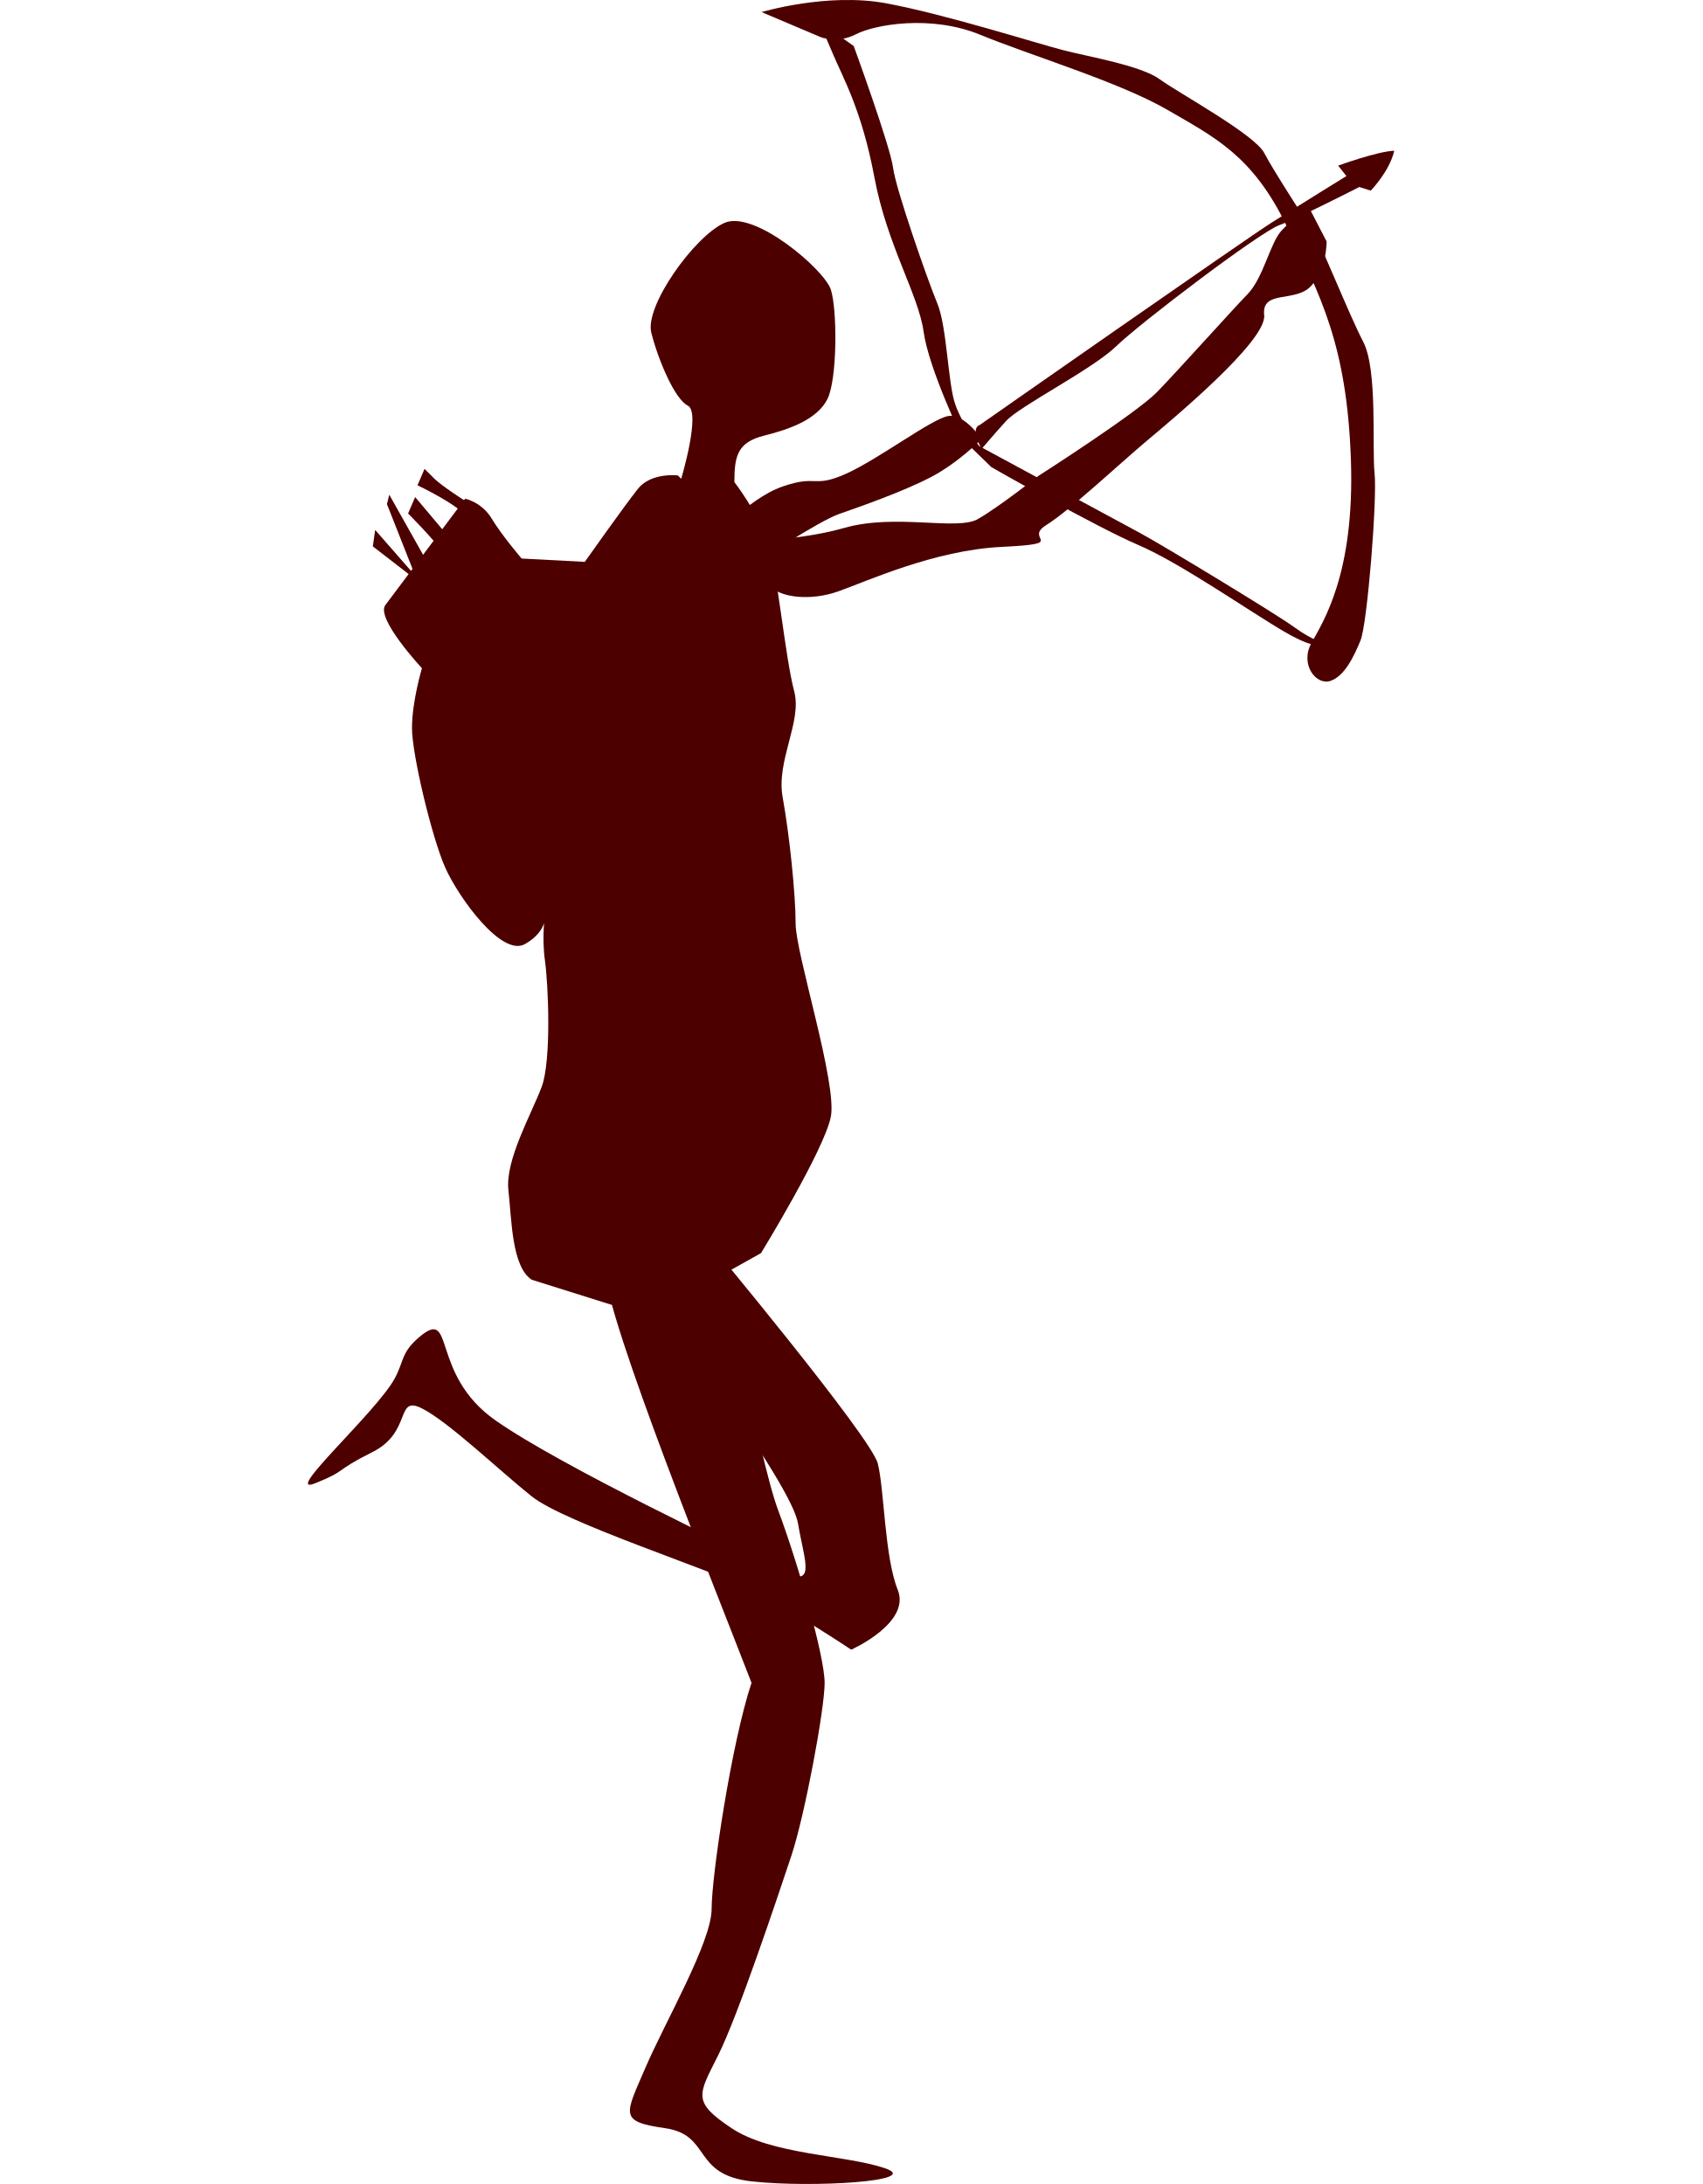
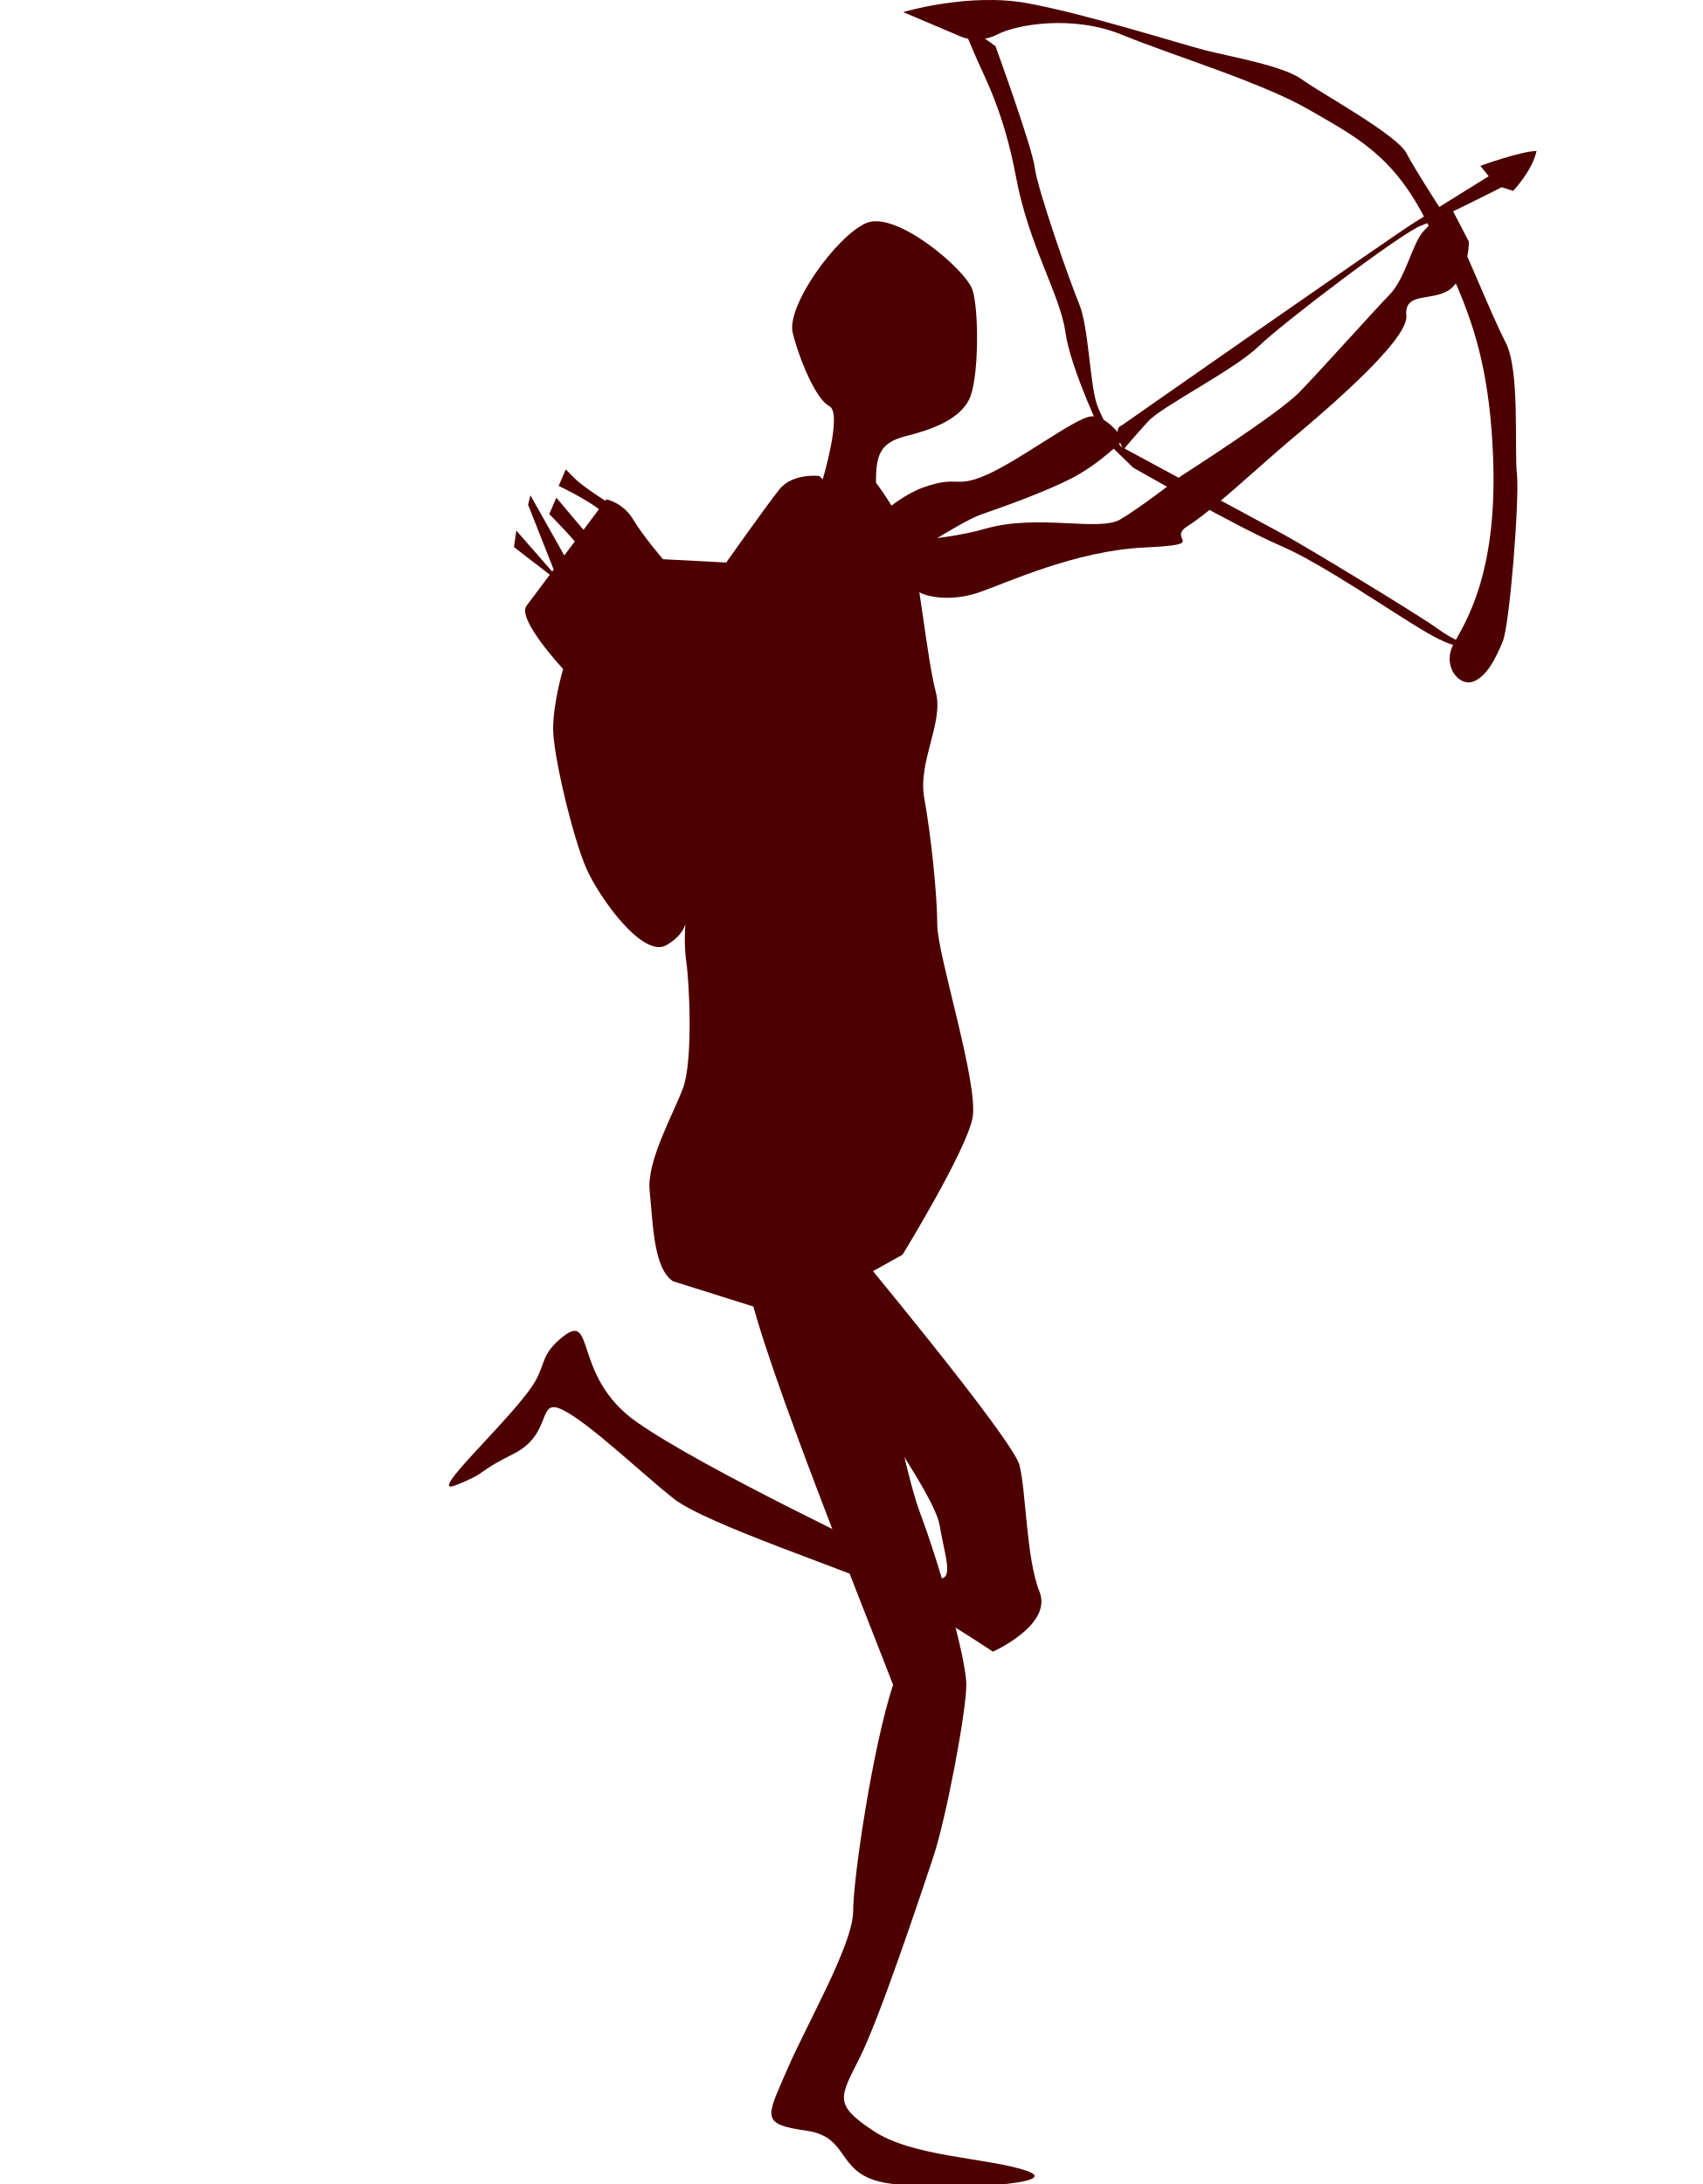
- <svg xmlns="http://www.w3.org/2000/svg" width="62.27mm" height="79.912mm" viewBox="0 0 62.27 79.912" version="1.1" id="svg1">
-   <g transform="translate(11.26566,0) scale(0.9414757)">
-     <defs id="defs1" />
-     <path style="fill:#4d0000;fill-opacity:1;stroke:none;stroke-width:6;stroke-linecap:square;paint-order:markers stroke fill" d="m 16.569,18.737 c 0,-1.033 0.129,-1.55 1.162,-1.808 1.033,-0.258 2.067,-0.646 2.454,-1.421 0.387,-0.775 0.387,-3.487 0.129,-4.262 -0.258,-0.775 -2.971,-3.1 -4.133,-2.583 -1.162,0.517 -3.1,3.229 -2.841,4.262 0.258,1.033 0.904,2.583 1.421,2.841 0.517,0.258 -0.258,2.841 -0.258,2.841 l -0.129,-0.129 c 0,0 -1.033,-0.129 -1.55,0.517 -0.517,0.646 -2.067,2.841 -2.067,2.841 l -2.454,-0.129 c 0,0 -0.775,-0.904 -1.162,-1.55 -0.387,-0.646 -1.033,-0.775 -1.033,-0.775 0,0 -2.712,3.616 -3.1,4.133 -0.387,0.517 1.421,2.454 1.421,2.454 0,0 -0.387,1.292 -0.387,2.325 0,1.033 0.775,4.262 1.292,5.425 0.517,1.162 2.196,3.487 3.1,2.971 0.904,-0.517 0.775,-1.162 0.775,-1.162 0,0 -0.129,0.904 0,1.808 0.129,0.904 0.258,3.875 -0.129,4.908 -0.387,1.033 -1.421,2.841 -1.292,4.004 0.129,1.162 0.129,2.971 0.904,3.487 l 4.521,1.421 4.391,-2.454 c 0,0 2.454,-4.004 2.712,-5.295 0.258,-1.292 -1.367,-6.347 -1.367,-7.51 0,-1.162 -0.245,-3.491 -0.504,-4.912 -0.258,-1.421 0.76,-2.934 0.45,-4.111 -0.365,-1.388 -0.646,-4.65 -1.033,-5.812 -0.387,-1.162 -1.292,-2.325 -1.292,-2.325 z" id="path1-6-6" />
-     <path style="fill:#4d0000;fill-opacity:1;stroke:none;stroke-width:6;stroke-linecap:square;paint-order:markers stroke fill" d="m 16.182,21.042 c 0,0 2.65,0.054 4.651,-0.523 2.001,-0.576 4.386,0.121 5.201,-0.348 0.815,-0.468 2.351,-1.677 2.351,-1.677 0,0 3.802,-2.429 4.612,-3.262 0.81,-0.834 2.878,-3.146 3.508,-3.795 0.63,-0.648 0.885,-2.022 1.335,-2.485 0.45,-0.463 0.99,-1.019 0.99,-1.019 l 0.751,1.451 c 0,0 0.016,1.096 -0.615,1.744 -0.63,0.648 -1.916,0.118 -1.811,1.122 0.106,1.003 -3.596,4.07 -4.589,4.906 -0.993,0.836 -2.976,2.691 -3.881,3.252 -0.905,0.561 0.924,0.718 -1.723,0.846 -2.647,0.129 -5.278,1.353 -6.369,1.734 -1.091,0.381 -2.189,0.214 -2.56,-0.146 -0.37,-0.36 -1.852,-1.801 -1.852,-1.801 z" id="path2-2-5" />
-     <path style="fill:#4d0000;fill-opacity:1;stroke:none;stroke-width:6;stroke-linecap:square;paint-order:markers stroke fill" d="m 15.634,21.05 c 0,0 1.438,-1.664 2.801,-2.14 1.363,-0.476 1.188,0.075 2.459,-0.492 1.271,-0.566 3.349,-2.148 3.987,-2.249 0.638,-0.1 1.291,0.895 1.291,0.895 0,0 -0.9,0.926 -1.988,1.49 -1.088,0.563 -2.724,1.135 -3.542,1.42 -0.818,0.286 -3.352,1.966 -3.352,1.966 z" id="path3-8-3" />
-     <path style="fill:#4d0000;fill-opacity:1;stroke:none;stroke-width:6;stroke-linecap:square;paint-order:markers stroke fill" d="m 17.626,0.47 c 0,0 2.547,-0.767 4.836,-0.343 2.289,0.424 5.868,1.561 6.876,1.821 1.008,0.26 3.023,0.597 3.761,1.134 0.738,0.538 3.684,2.14 4.059,2.865 0.376,0.725 1.683,2.716 1.963,3.169 0.28,0.453 1.322,3.087 1.886,4.175 0.563,1.088 0.332,4.105 0.438,5.109 0.106,1.003 -0.282,5.85 -0.547,6.493 -0.265,0.643 -0.62,1.379 -1.165,1.569 -0.545,0.19 -1.196,-0.622 -0.751,-1.451 0.445,-0.828 1.698,-2.673 1.543,-7.146 C 40.369,13.392 39.338,11.489 38.02,8.767 36.703,6.046 35.232,5.336 33.39,4.266 31.548,3.196 28.062,2.149 26.133,1.355 24.204,0.56 22.017,0.956 21.292,1.332 20.566,1.708 19.923,1.443 19.923,1.443 Z" id="path4-1-3" />
-     <path style="fill:#4d0000;fill-opacity:1;stroke:none;stroke-width:6;stroke-linecap:square;paint-order:markers stroke fill" d="m 21.207,1.79 c 0,0 1.425,3.907 1.528,4.728 0.103,0.821 1.341,4.365 1.719,5.273 0.378,0.908 0.409,3.1 0.695,3.918 0.286,0.818 0.937,1.631 0.937,1.631 0,0 5.431,2.937 6.259,3.382 0.828,0.445 5.25,3.122 5.989,3.66 0.738,0.538 1.196,0.622 1.196,0.622 0,0 -0.177,0.368 -1.559,-0.435 -1.381,-0.802 -4.057,-2.683 -5.711,-3.39 -1.654,-0.707 -5.706,-3.025 -5.706,-3.025 l -1.111,-1.08 c 0,0 -1.317,-2.721 -1.521,-4.18 C 23.719,11.436 22.504,9.535 22.01,6.893 21.516,4.251 20.767,2.983 20.389,2.075 20.011,1.167 19.823,0.804 19.823,0.804 Z" id="path5-7-5" />
-     <path style="fill:#4d0000;fill-opacity:1;stroke:none;stroke-width:6;stroke-linecap:square;paint-order:markers stroke fill" d="m 26.099,16.519 c 0,0 10.391,-7.269 11.381,-7.891 0.99,-0.622 2.87,-1.786 2.87,-1.786 L 40.029,6.437 c 0,0 1.535,-0.56 2.18,-0.578 -0.184,0.806 -0.913,1.55 -0.913,1.55 L 40.853,7.267 c 0,0 -2.344,1.203 -3.111,1.483 -0.767,0.28 -5.398,3.795 -6.329,4.7 -0.931,0.905 -3.759,2.328 -4.286,2.911 -0.526,0.583 -0.951,1.086 -0.951,1.086 0,0 -0.462,-0.788 -0.078,-0.928 z" id="path6-2-4" />
-     <path style="fill:#4d0000;fill-opacity:1;stroke:none;stroke-width:6;stroke-linecap:square;paint-order:markers stroke fill" d="m 6.448,19.683 c 0,0 -1.187,-0.731 -1.553,-1.096 -0.365,-0.365 -0.365,-0.365 -0.365,-0.365 l -0.274,0.639 c 0,0 1.735,0.822 1.918,1.279 0.183,0.457 0.274,-0.457 0.274,-0.457 z" id="path7-7-3" />
-     <path style="fill:#4d0000;fill-opacity:1;stroke:none;stroke-width:6;stroke-linecap:square;paint-order:markers stroke fill" d="m 5.626,21.053 -1.461,-1.735 -0.274,0.639 c 0,0 1.096,1.096 1.37,1.553 0.274,0.457 0.365,-0.457 0.365,-0.457 z" id="path8-6-3" />
-     <path style="fill:#4d0000;fill-opacity:1;stroke:none;stroke-width:6;stroke-linecap:square;paint-order:markers stroke fill" d="m 4.804,22.149 -1.644,-2.922 -0.091,0.365 1.37,3.47 z" id="path9-5-4" />
-     <path style="fill:#4d0000;fill-opacity:1;stroke:none;stroke-width:6;stroke-linecap:square;paint-order:markers stroke fill" d="m 4.53,22.788 -1.918,-2.192 -0.091,0.639 z" id="path10-2-2" />
-     <path style="fill:#4d0000;fill-opacity:1;stroke:none;stroke-width:1;stroke-linecap:square;stroke-dasharray:none;stroke-opacity:1;paint-order:markers stroke fill" d="m 15.943,48.097 c 0,0 1.55,8.524 2.325,10.591 0.775,2.067 1.808,5.683 1.808,6.716 0,1.033 -0.775,5.166 -1.292,6.716 -0.517,1.55 -2.067,6.2 -2.841,7.749 -0.775,1.55 -1.033,1.808 0.517,2.841 1.55,1.033 4.391,1.033 5.941,1.55 1.55,0.517 -2.841,0.775 -5.166,0.517 -2.325,-0.258 -1.55,-1.808 -3.358,-2.067 -1.808,-0.258 -1.55,-0.517 -0.775,-2.325 0.775,-1.808 2.583,-4.908 2.583,-6.2 0,-1.292 0.775,-6.458 1.55,-8.783 -1.292,-3.358 -5.683,-14.207 -5.683,-16.016 0,-1.808 2.067,1.55 2.325,0.517 0.258,-1.033 2.067,-1.808 2.067,-1.808 z" id="path15" />
-     <path style="fill:#4d0000;fill-opacity:1;stroke:none;stroke-width:1;stroke-linecap:square;stroke-dasharray:none;stroke-opacity:1;paint-order:markers stroke fill" d="m 15.426,48.097 c 0,0 6.458,7.749 6.716,8.783 0.258,1.033 0.258,3.616 0.775,4.908 0.517,1.292 -1.808,2.325 -1.808,2.325 0,0 -2.325,-1.55 -3.875,-2.325 -1.55,-0.775 -7.251,-2.602 -8.543,-3.635 -1.292,-1.033 -3.238,-2.904 -4.271,-3.421 -1.033,-0.517 -0.363,0.926 -1.913,1.701 -1.55,0.775 -0.942,0.699 -2.234,1.216 -1.292,0.517 2.36,-2.742 3.089,-4.06 0.378,-0.684 0.243,-1.01 0.955,-1.617 1.43,-1.221 0.391,1.425 2.974,3.233 2.583,1.808 9.425,5.033 10.975,5.808 1.55,0.775 1.033,-0.258 0.775,-1.808 -0.258,-1.55 -5.166,-8.008 -5.941,-9.558 -0.775,-1.55 2.325,-1.55 2.325,-1.55 z" id="path16" />
-   </g>
+ <svg xmlns="http://www.w3.org/2000/svg" width="62.27mm" height="79.912mm" viewBox="-17.426 0 66.062 84.778" version="1.1" id="svg1">
+   <defs id="defs1" />
+   <path style="fill:#4d0000;fill-opacity:1;stroke:none;stroke-width:6;stroke-linecap:square;paint-order:markers stroke fill" d="m 16.569,18.737 c 0,-1.033 0.129,-1.55 1.162,-1.808 1.033,-0.258 2.067,-0.646 2.454,-1.421 0.387,-0.775 0.387,-3.487 0.129,-4.262 -0.258,-0.775 -2.971,-3.1 -4.133,-2.583 -1.162,0.517 -3.1,3.229 -2.841,4.262 0.258,1.033 0.904,2.583 1.421,2.841 0.517,0.258 -0.258,2.841 -0.258,2.841 l -0.129,-0.129 c 0,0 -1.033,-0.129 -1.55,0.517 -0.517,0.646 -2.067,2.841 -2.067,2.841 l -2.454,-0.129 c 0,0 -0.775,-0.904 -1.162,-1.55 -0.387,-0.646 -1.033,-0.775 -1.033,-0.775 0,0 -2.712,3.616 -3.1,4.133 -0.387,0.517 1.421,2.454 1.421,2.454 0,0 -0.387,1.292 -0.387,2.325 0,1.033 0.775,4.262 1.292,5.425 0.517,1.162 2.196,3.487 3.1,2.971 0.904,-0.517 0.775,-1.162 0.775,-1.162 0,0 -0.129,0.904 0,1.808 0.129,0.904 0.258,3.875 -0.129,4.908 -0.387,1.033 -1.421,2.841 -1.292,4.004 0.129,1.162 0.129,2.971 0.904,3.487 l 4.521,1.421 4.391,-2.454 c 0,0 2.454,-4.004 2.712,-5.295 0.258,-1.292 -1.367,-6.347 -1.367,-7.51 0,-1.162 -0.245,-3.491 -0.504,-4.912 -0.258,-1.421 0.76,-2.934 0.45,-4.111 -0.365,-1.388 -0.646,-4.65 -1.033,-5.812 -0.387,-1.162 -1.292,-2.325 -1.292,-2.325 z" id="path1-6-6" />
+   <path style="fill:#4d0000;fill-opacity:1;stroke:none;stroke-width:6;stroke-linecap:square;paint-order:markers stroke fill" d="m 16.182,21.042 c 0,0 2.65,0.054 4.651,-0.523 2.001,-0.576 4.386,0.121 5.201,-0.348 0.815,-0.468 2.351,-1.677 2.351,-1.677 0,0 3.802,-2.429 4.612,-3.262 0.81,-0.834 2.878,-3.146 3.508,-3.795 0.63,-0.648 0.885,-2.022 1.335,-2.485 0.45,-0.463 0.99,-1.019 0.99,-1.019 l 0.751,1.451 c 0,0 0.016,1.096 -0.615,1.744 -0.63,0.648 -1.916,0.118 -1.811,1.122 0.106,1.003 -3.596,4.07 -4.589,4.906 -0.993,0.836 -2.976,2.691 -3.881,3.252 -0.905,0.561 0.924,0.718 -1.723,0.846 -2.647,0.129 -5.278,1.353 -6.369,1.734 -1.091,0.381 -2.189,0.214 -2.56,-0.146 -0.37,-0.36 -1.852,-1.801 -1.852,-1.801 z" id="path2-2-5" />
+   <path style="fill:#4d0000;fill-opacity:1;stroke:none;stroke-width:6;stroke-linecap:square;paint-order:markers stroke fill" d="m 15.634,21.05 c 0,0 1.438,-1.664 2.801,-2.14 1.363,-0.476 1.188,0.075 2.459,-0.492 1.271,-0.566 3.349,-2.148 3.987,-2.249 0.638,-0.1 1.291,0.895 1.291,0.895 0,0 -0.9,0.926 -1.988,1.49 -1.088,0.563 -2.724,1.135 -3.542,1.42 -0.818,0.286 -3.352,1.966 -3.352,1.966 z" id="path3-8-3" />
+   <path style="fill:#4d0000;fill-opacity:1;stroke:none;stroke-width:6;stroke-linecap:square;paint-order:markers stroke fill" d="m 17.626,0.47 c 0,0 2.547,-0.767 4.836,-0.343 2.289,0.424 5.868,1.561 6.876,1.821 1.008,0.26 3.023,0.597 3.761,1.134 0.738,0.538 3.684,2.14 4.059,2.865 0.376,0.725 1.683,2.716 1.963,3.169 0.28,0.453 1.322,3.087 1.886,4.175 0.563,1.088 0.332,4.105 0.438,5.109 0.106,1.003 -0.282,5.85 -0.547,6.493 -0.265,0.643 -0.62,1.379 -1.165,1.569 -0.545,0.19 -1.196,-0.622 -0.751,-1.451 0.445,-0.828 1.698,-2.673 1.543,-7.146 C 40.369,13.392 39.338,11.489 38.02,8.767 36.703,6.046 35.232,5.336 33.39,4.266 31.548,3.196 28.062,2.149 26.133,1.355 24.204,0.56 22.017,0.956 21.292,1.332 20.566,1.708 19.923,1.443 19.923,1.443 Z" id="path4-1-3" />
+   <path style="fill:#4d0000;fill-opacity:1;stroke:none;stroke-width:6;stroke-linecap:square;paint-order:markers stroke fill" d="m 21.207,1.79 c 0,0 1.425,3.907 1.528,4.728 0.103,0.821 1.341,4.365 1.719,5.273 0.378,0.908 0.409,3.1 0.695,3.918 0.286,0.818 0.937,1.631 0.937,1.631 0,0 5.431,2.937 6.259,3.382 0.828,0.445 5.25,3.122 5.989,3.66 0.738,0.538 1.196,0.622 1.196,0.622 0,0 -0.177,0.368 -1.559,-0.435 -1.381,-0.802 -4.057,-2.683 -5.711,-3.39 -1.654,-0.707 -5.706,-3.025 -5.706,-3.025 l -1.111,-1.08 c 0,0 -1.317,-2.721 -1.521,-4.18 C 23.719,11.436 22.504,9.535 22.01,6.893 21.516,4.251 20.767,2.983 20.389,2.075 20.011,1.167 19.823,0.804 19.823,0.804 Z" id="path5-7-5" />
+   <path style="fill:#4d0000;fill-opacity:1;stroke:none;stroke-width:6;stroke-linecap:square;paint-order:markers stroke fill" d="m 26.099,16.519 c 0,0 10.391,-7.269 11.381,-7.891 0.99,-0.622 2.87,-1.786 2.87,-1.786 L 40.029,6.437 c 0,0 1.535,-0.56 2.18,-0.578 -0.184,0.806 -0.913,1.55 -0.913,1.55 L 40.853,7.267 c 0,0 -2.344,1.203 -3.111,1.483 -0.767,0.28 -5.398,3.795 -6.329,4.7 -0.931,0.905 -3.759,2.328 -4.286,2.911 -0.526,0.583 -0.951,1.086 -0.951,1.086 0,0 -0.462,-0.788 -0.078,-0.928 z" id="path6-2-4" />
+   <path style="fill:#4d0000;fill-opacity:1;stroke:none;stroke-width:6;stroke-linecap:square;paint-order:markers stroke fill" d="m 6.448,19.683 c 0,0 -1.187,-0.731 -1.553,-1.096 -0.365,-0.365 -0.365,-0.365 -0.365,-0.365 l -0.274,0.639 c 0,0 1.735,0.822 1.918,1.279 0.183,0.457 0.274,-0.457 0.274,-0.457 z" id="path7-7-3" />
+   <path style="fill:#4d0000;fill-opacity:1;stroke:none;stroke-width:6;stroke-linecap:square;paint-order:markers stroke fill" d="m 5.626,21.053 -1.461,-1.735 -0.274,0.639 c 0,0 1.096,1.096 1.37,1.553 0.274,0.457 0.365,-0.457 0.365,-0.457 z" id="path8-6-3" />
+   <path style="fill:#4d0000;fill-opacity:1;stroke:none;stroke-width:6;stroke-linecap:square;paint-order:markers stroke fill" d="m 4.804,22.149 -1.644,-2.922 -0.091,0.365 1.37,3.47 z" id="path9-5-4" />
+   <path style="fill:#4d0000;fill-opacity:1;stroke:none;stroke-width:6;stroke-linecap:square;paint-order:markers stroke fill" d="m 4.53,22.788 -1.918,-2.192 -0.091,0.639 z" id="path10-2-2" />
+   <path style="fill:#4d0000;fill-opacity:1;stroke:none;stroke-width:1;stroke-linecap:square;stroke-dasharray:none;stroke-opacity:1;paint-order:markers stroke fill" d="m 15.943,48.097 c 0,0 1.55,8.524 2.325,10.591 0.775,2.067 1.808,5.683 1.808,6.716 0,1.033 -0.775,5.166 -1.292,6.716 -0.517,1.55 -2.067,6.2 -2.841,7.749 -0.775,1.55 -1.033,1.808 0.517,2.841 1.55,1.033 4.391,1.033 5.941,1.55 1.55,0.517 -2.841,0.775 -5.166,0.517 -2.325,-0.258 -1.55,-1.808 -3.358,-2.067 -1.808,-0.258 -1.55,-0.517 -0.775,-2.325 0.775,-1.808 2.583,-4.908 2.583,-6.2 0,-1.292 0.775,-6.458 1.55,-8.783 -1.292,-3.358 -5.683,-14.207 -5.683,-16.016 0,-1.808 2.067,1.55 2.325,0.517 0.258,-1.033 2.067,-1.808 2.067,-1.808 z" id="path15" />
+   <path style="fill:#4d0000;fill-opacity:1;stroke:none;stroke-width:1;stroke-linecap:square;stroke-dasharray:none;stroke-opacity:1;paint-order:markers stroke fill" d="m 15.426,48.097 c 0,0 6.458,7.749 6.716,8.783 0.258,1.033 0.258,3.616 0.775,4.908 0.517,1.292 -1.808,2.325 -1.808,2.325 0,0 -2.325,-1.55 -3.875,-2.325 -1.55,-0.775 -7.251,-2.602 -8.543,-3.635 -1.292,-1.033 -3.238,-2.904 -4.271,-3.421 -1.033,-0.517 -0.363,0.926 -1.913,1.701 -1.55,0.775 -0.942,0.699 -2.234,1.216 -1.292,0.517 2.36,-2.742 3.089,-4.06 0.378,-0.684 0.243,-1.01 0.955,-1.617 1.43,-1.221 0.391,1.425 2.974,3.233 2.583,1.808 9.425,5.033 10.975,5.808 1.55,0.775 1.033,-0.258 0.775,-1.808 -0.258,-1.55 -5.166,-8.008 -5.941,-9.558 -0.775,-1.55 2.325,-1.55 2.325,-1.55 z" id="path16" />
</svg>
